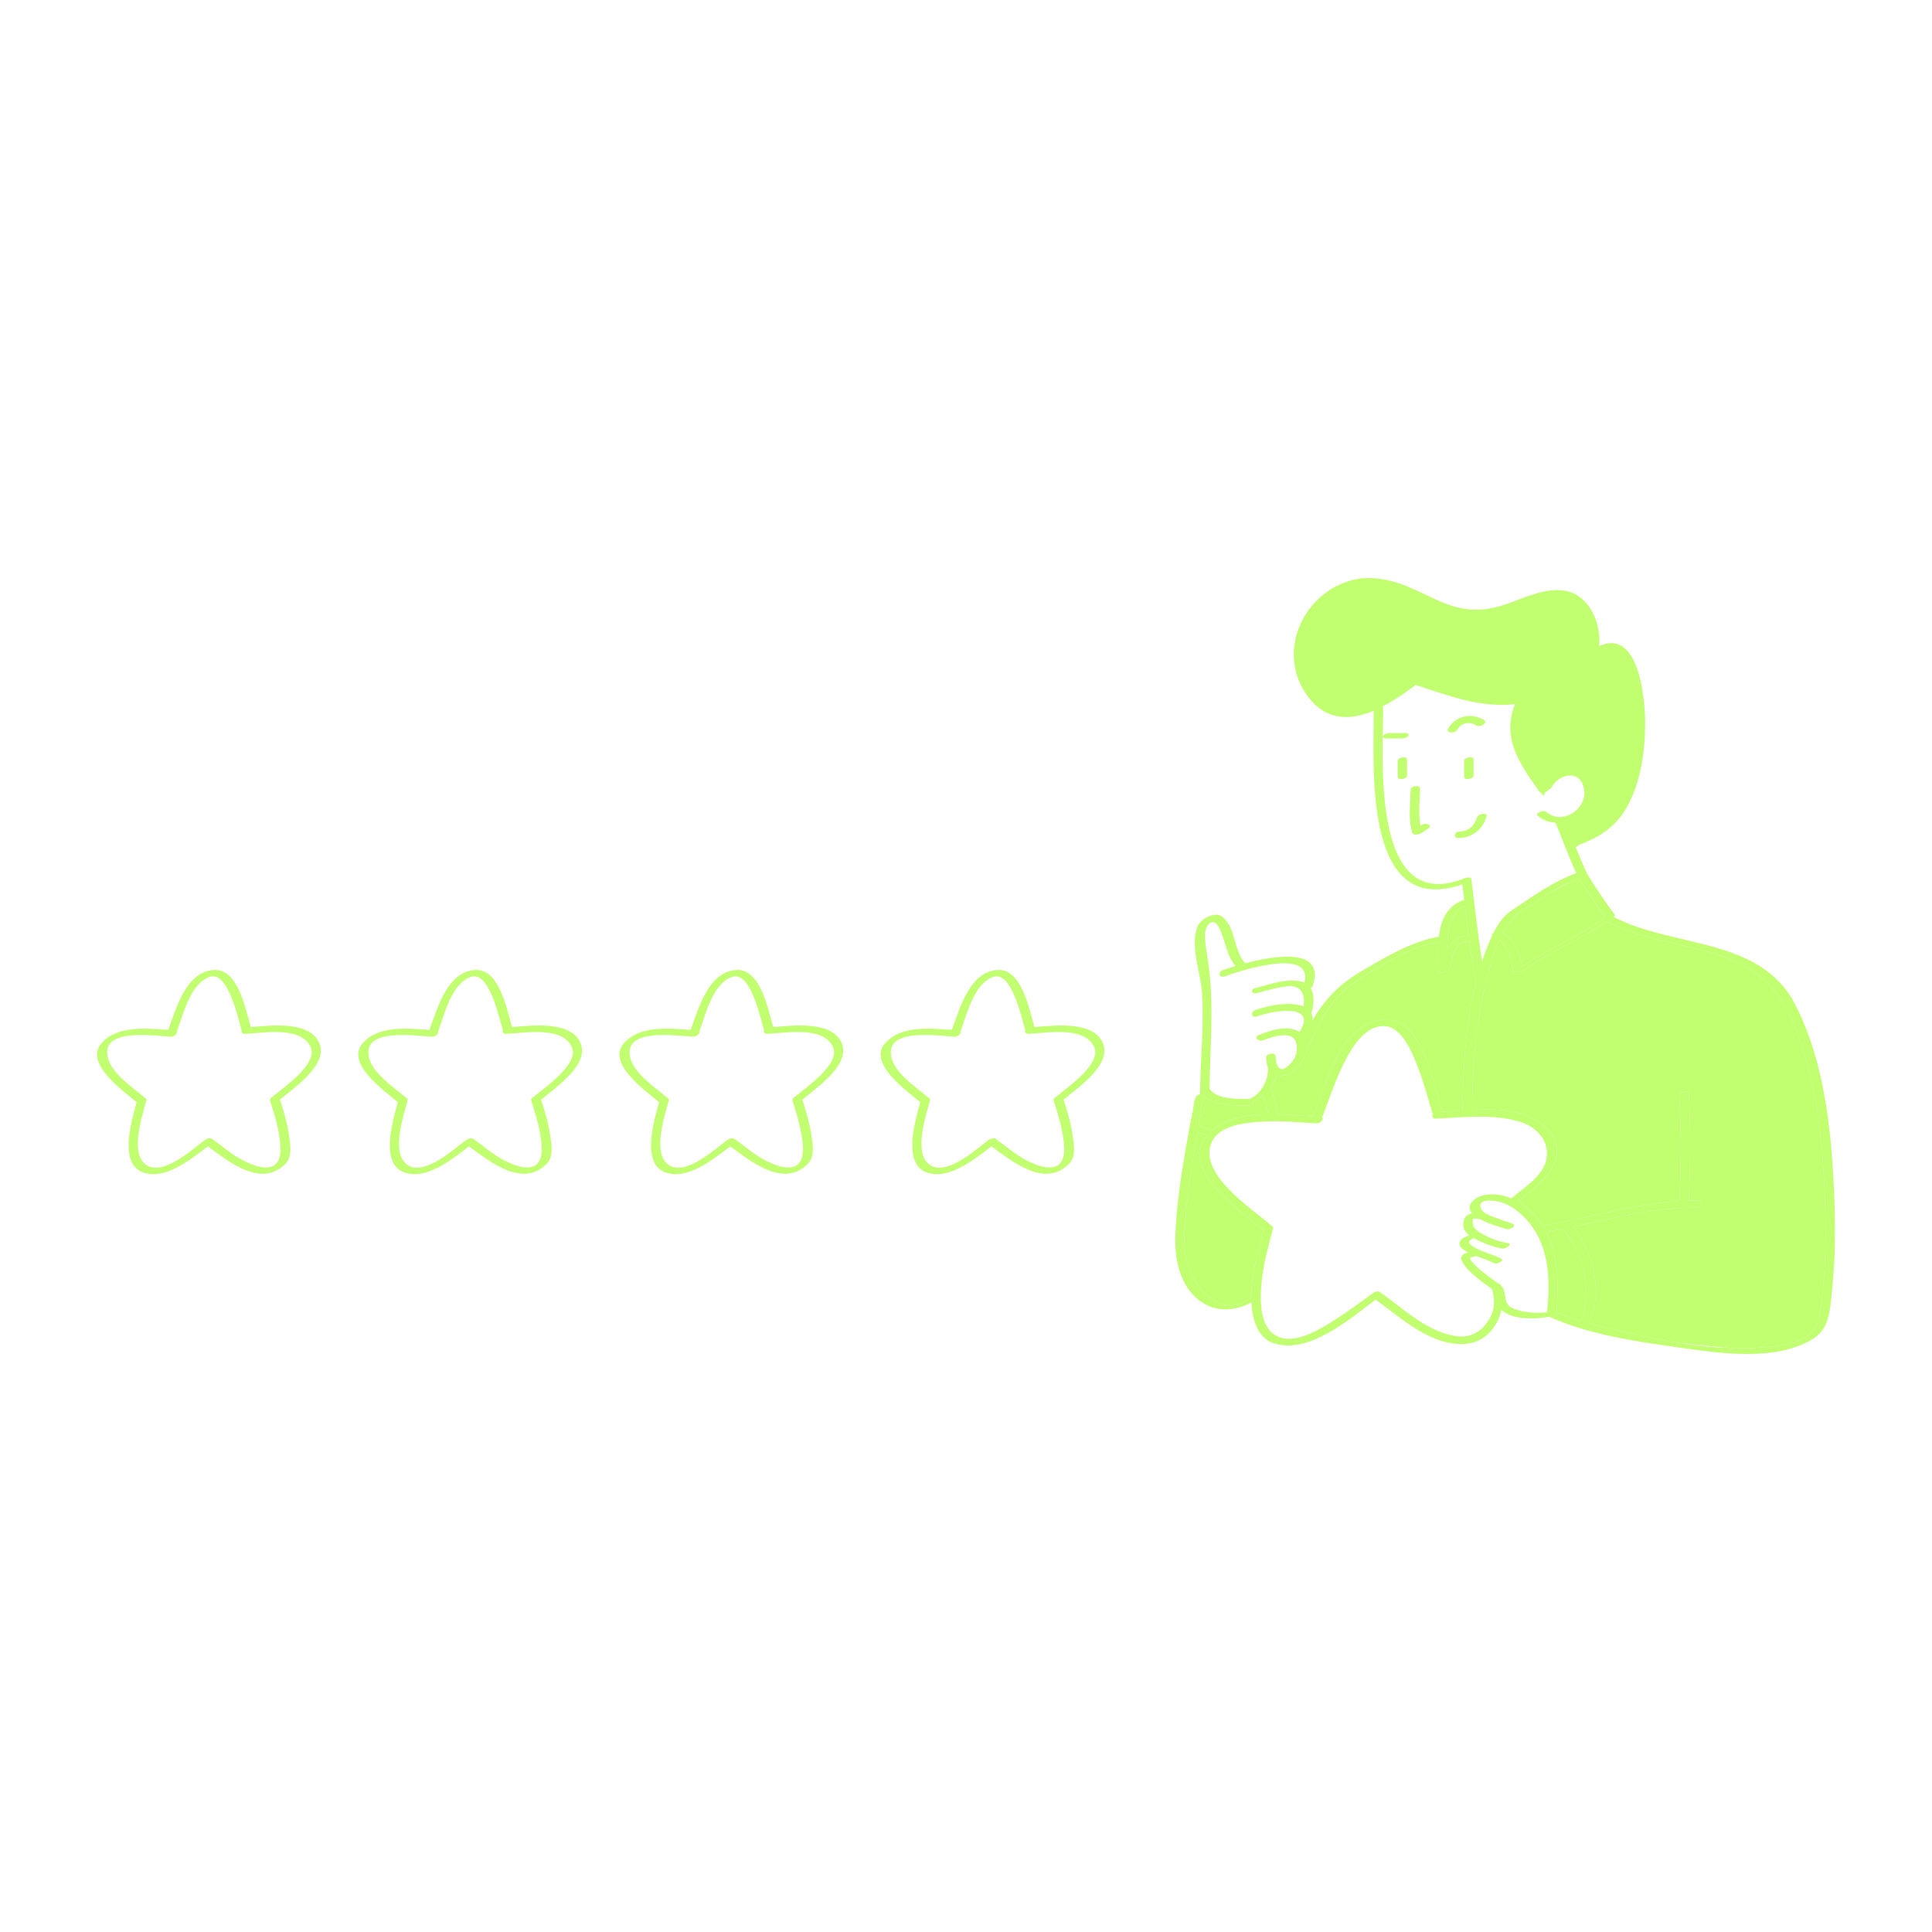
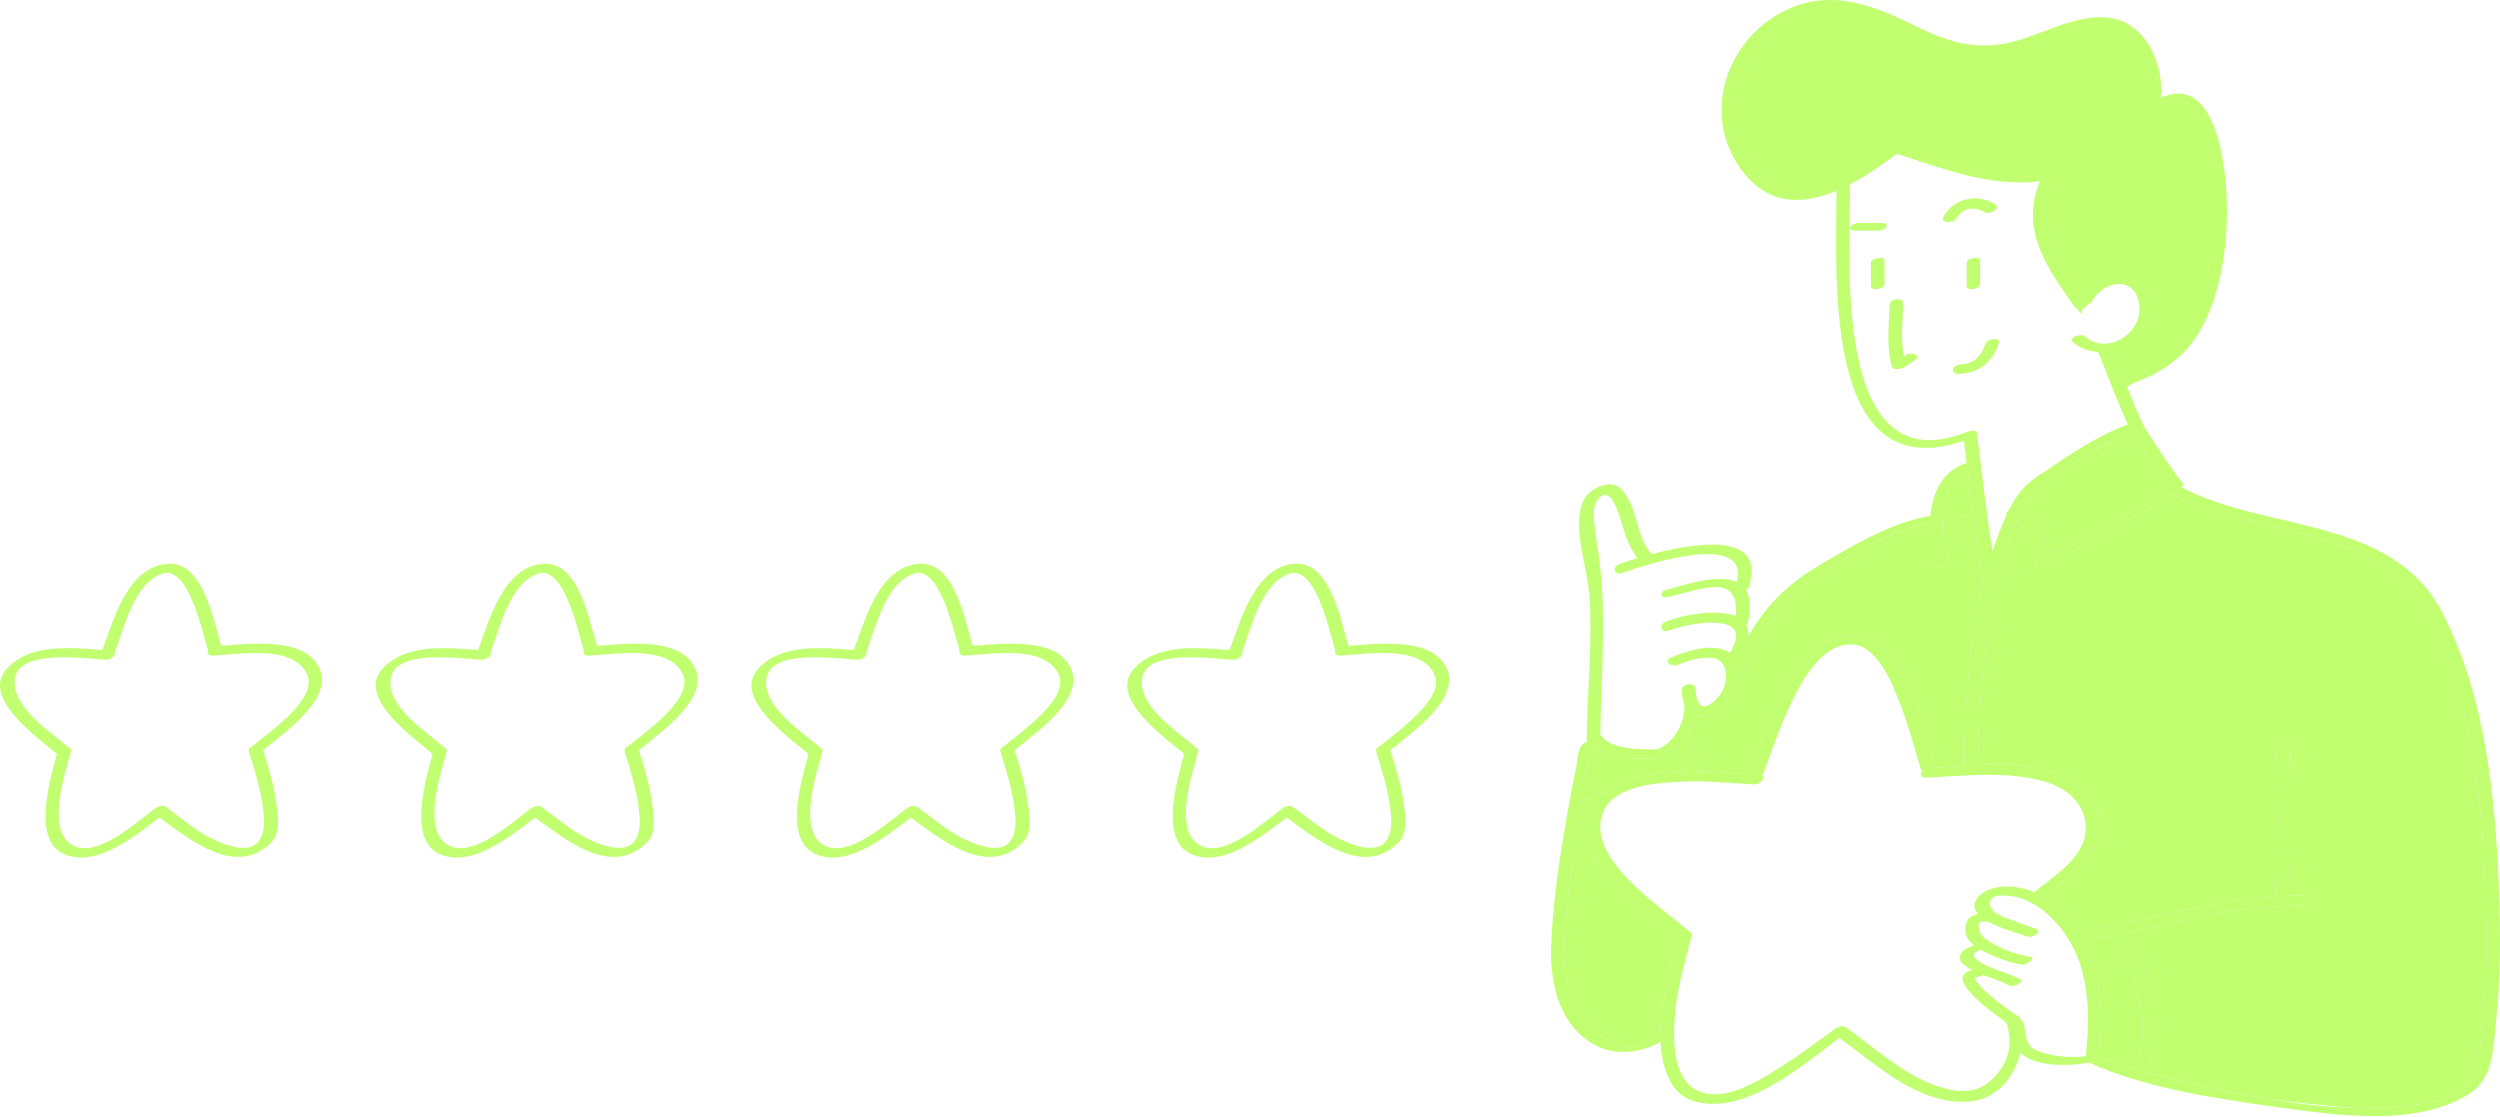
- <svg xmlns="http://www.w3.org/2000/svg" version="1.1" id="Layer_1" x="0px" y="0px" width="595.279px" height="595.281px" viewBox="0 0 595.279 595.281" enable-background="new 0 0 595.279 595.281" xml:space="preserve">
+ <svg xmlns="http://www.w3.org/2000/svg" version="1.1" id="Layer_1" x="0px" y="0px" enable-background="new 0 0 595.279 595.281" xml:space="preserve" viewBox="29.9 178.11 535.48 239.06">
  <path id="color_x5F_2" fill="#c1ff70" d="M481.542,378.65c6.096,6.959,9.688,19.738,5.426,28.373  c-2.551-0.75-5.063-1.619-7.459-2.696c0.947-8.048,0.563-17.39-3.11-24.716C478.12,379.314,479.835,378.993,481.542,378.65z   M562.456,376.943c-0.271-20.371-1.933-42.551-9.865-61.563c-4.211-10.097-10.346-16.468-20.859-20.358  c-12.031-4.451-25.161-5.078-36.654-11.08c-8.171,5.652-17.684,9.204-25.682,15.129c-0.354,0.263-1.604,0.472-2.271,0.465  c-0.515,0.027-0.941-0.104-0.985-0.455c-0.429-3.402-1.528-7.227-4.208-9.468c-1.104,2.462-1.944,5.061-2.658,7.549  c-4.164,14.5-5.589,29.743-5.714,44.791c7.073-0.362,14.372-0.097,20.12,3.403c4.244,2.582,7.521,7.83,5.318,12.859  c-2.277,5.203-7.082,8.477-11.263,12.08c3.328,1.893,5.833,4.496,7.681,7.537c0.217-0.156,0.479-0.275,0.775-0.324  c13.936-2.351,27.195-6.594,41.251-7.43c0.556-10.924,0.594-21.914-0.056-32.83c-0.043-0.73,2.871-1.205,2.896-0.775  c0.663,11.134,0.612,22.345,0.023,33.484c0.852-0.021,1.703-0.035,2.561-0.027c1.961,0.018,1.438,2.195-0.24,2.182  c-13.072-0.113-25.378,3.221-37.955,5.893c6.307,7.603,9.601,20.822,4.729,29.697c1.861,0.5,3.73,0.957,5.572,1.404  c6.981,1.699,14.297,3.359,21.701,4.555c5.088,0.604,11.063,1.248,16.849,1.711c4.329,0.135,8.627-0.006,12.844-0.509  c5.95-0.709,12.956-2.192,14.142-9.019C562.163,396.33,562.583,386.588,562.456,376.943z M386.162,339.207  c0.2,0.594-0.432,1.418-1.469,1.415c-4.144-0.011-10.128,0.169-13.579-2.724c-1.181,2.256-1.457,6.082-1.793,8.885  c0.131,0.029,0.259,0.064,0.372,0.134c1.156,0.722,2.496,1.028,3.819,1.341c4.51-3.808,10.812-4.871,17.23-4.957  c-0.285-1.998-0.953-3.908-1.635-5.816C388.21,338.178,387.216,338.758,386.162,339.207z M452.265,288.314  c0.091-0.004,0.171,0,0.25,0.004c-0.406-3.079-0.786-6.161-1.159-9.243c-4.709,2.131-5.429,8.041-5.431,13.431  C447.239,290.196,449.175,288.446,452.265,288.314z M452.722,289.855c-0.232,0.124-0.506,0.208-0.811,0.221  c-3.652,0.155-4.664,5.656-5.369,8.459c-0.123,0.494-0.813,0.848-1.492,0.973c-0.844,0.28-1.916,0.164-1.92-0.664  c-0.013-2.633-0.143-5.674,0.066-8.65c-8.174,1.392-16.406,6.543-23.29,10.771c-9.163,5.625-13.545,13.276-17.35,23.09  c-0.044,0.115-0.126,0.221-0.232,0.317c-0.136,0.556-0.327,1.091-0.569,1.579c-1.285,2.58-3.963,5.467-7.082,5.555  c-0.522,0.016-0.983-0.043-1.399-0.15c-0.349,1.379-0.978,2.648-1.822,3.773c0.923,2.695,2.034,5.346,2.281,8.197  c3.834,0.104,7.614,0.456,10.981,0.68c0-0.113,0.015-0.234,0.067-0.375c3.847-10.123,8.363-28.488,21.671-29.516  c11.852-0.915,15.377,20.426,17.947,28.467c2.001-0.127,4.095-0.301,6.236-0.451c0.098-12.881,0.906-26.521,4.104-39.266  C453.958,298.549,453.309,294.206,452.722,289.855z M371.536,350.236c0.151-0.182,0.311-0.35,0.467-0.521  c-1.01-0.264-2.023-0.486-3-0.816c-1.395,7.613-2.644,15.275-3.393,22.98c-0.605,6.229-1.5,13.18,0.78,19.188  c2.839,7.48,11.306,15.359,19.139,8.627c0.001-0.452,0.009-0.895,0.029-1.314c0.317-6.636,2.038-12.945,3.688-19.336  C382.634,373.361,363.272,360.184,371.536,350.236z M468.962,297.79c6.433-4.342,13.596-7.549,20.229-11.558  c0.437-0.263,3.437-2.167,4.803-3.089c0.027-0.205,0.272-0.419,0.604-0.602c-0.493-0.652-0.979-1.31-1.454-1.975  c-2.126-2.98-4.14-6.032-6.108-9.116c-0.172-0.082-0.314-0.199-0.396-0.369c-0.057-0.117-0.109-0.235-0.166-0.352  c-1.271,0.45-2.506,0.974-3.717,1.552c-1.461,0.79-3.143,1.704-4.895,2.672c-1.164,0.707-2.313,1.442-3.445,2.193  c-2.664,1.766-6.135,3.424-8.299,5.811c-1.201,1.325-2.203,2.833-3.074,4.431C466.755,289.417,468.371,293.738,468.962,297.79z" />
  <path id="color_x5F_1" d="M440.026,255.273c-1.1,0.698-1.881,1.56-3.199,1.818c-0.535,0.105-1.484,0.185-1.689-0.508  c-1.297-4.399-0.584-8.756-0.512-13.252c0.02-1.178,2.945-1.688,2.922-0.271c-0.063,3.856-0.608,7.614,0.16,11.386  c0.147-0.12,0.293-0.235,0.44-0.328C439.243,253.422,441.687,254.219,440.026,255.273z M458.052,251.572  c0.399-1.302-2.561-0.954-2.928,0.246c-0.81,2.64-2.594,4.302-5.396,4.362c-1.617,0.034-2.259,2.071-0.282,2.029  C453.686,258.12,456.827,255.569,458.052,251.572z M451.138,234.373c0,1.667,0,3.333,0,5c0,1.231,2.899,0.612,2.899-0.355  c0-1.667,0-3.333,0-5C454.037,232.786,451.138,233.406,451.138,234.373z M430.638,234.373c0,1.667,0,3.333,0,5  c0,1.231,2.899,0.612,2.899-0.355c0-1.667,0-3.333,0-5C433.537,232.786,430.638,233.406,430.638,234.373z M448.978,224.877  c1.257-2.28,3.875-2.635,5.998-1.33c1.121,0.688,3.642-0.834,2.225-1.705c-3.787-2.329-8.808-1.309-11.002,2.67  C445.396,225.967,448.343,226.029,448.978,224.877z M433.151,225.874c-1.667,0-3.333,0-5,0c-0.655,0-1.518,0.216-1.913,0.791  c-0.388,0.564,0.327,0.852,0.785,0.852c1.667,0,3.333,0,5,0c0.655,0,1.517-0.216,1.913-0.791  C434.325,226.161,433.61,225.874,433.151,225.874z M564.478,397.607c-0.594,5.523-0.606,11.625-5.792,14.873  c-11.408,7.145-28.87,4.463-41.377,2.713c-13.107-1.834-27.691-3.963-39.914-9.449c-0.03-0.002-0.058-0.008-0.086-0.01  c-4,0.707-10.052,0.843-13.375-1.176c-0.54-0.328-0.952-0.633-1.298-0.939c-1.272,5.415-5.328,10.206-11.418,10.479  c-10.529,0.469-19.31-7.83-27.355-13.68c-8.281,6.266-20.914,17.082-31.607,13.395c-4.849-1.672-6.427-7.575-6.685-12.521  c-4.133,2.301-9.479,2.967-13.694,0.84c-7.896-3.986-10.033-13.256-9.729-21.408c0.334-9,1.668-17.98,3.199-26.846  c0.656-3.805,1.348-7.606,2.145-11.385c0.273-1.298,0.346-3.615,1.148-4.73c0.156-0.215,0.619-0.493,1.13-0.693  c0-0.01-0.005-0.02-0.005-0.029c0.047-10.404,1.287-20.945,0.584-31.336c-0.404-5.972-3.824-14.636-1.285-20.405  c0.998-2.268,5.424-4.663,7.669-2.76c4.083,3.458,3.313,10.275,6.924,14.272c9.884-2.612,24.726-4.746,20.813,7.041  c-0.092,0.275-0.32,0.49-0.606,0.639c1.134,1.85,0.995,4.531,0.401,7.041c-0.04,0.168-0.153,0.318-0.307,0.451  c0.364,0.699,0.498,1.496,0.438,2.35c3.485-5.98,7.972-10.875,14.667-14.832c7.359-4.35,15.678-9.42,24.284-10.905  c0.567-4.791,2.267-9.182,7.138-11.108c0.219-0.087,0.443-0.125,0.663-0.132c-0.194-1.616-0.392-3.231-0.59-4.847  c-30.181,10.364-27.363-34.53-27.283-53.542c-7.202,3.044-14.676,3.274-20.408-4.528c-9.457-12.873-2.05-30.592,12.452-35.319  c7.131-2.325,14.439-0.31,21,2.736c3.995,1.854,7.991,4.023,12.271,5.161c5.83,1.549,10.729,0.856,16.297-1.146  c5.387-1.936,12.152-5.157,18.039-3.709c7.005,1.723,10.478,10.121,9.8,16.897c12.013-5.512,14.28,15.44,14.176,24.592  c-0.099,8.566-1.54,18.228-5.993,25.666c-3.339,5.578-8.275,8.722-14.066,10.86c-0.51,0.318-0.967,0.598-1.344,0.828  c1.129,2.831,2.304,5.643,3.612,8.399c2.69,4.265,5.44,8.525,8.511,12.531c0.004,0.112-0.043,0.201-0.141,0.266  c-0.121,0.094-0.247,0.182-0.369,0.275c18.104,9.583,45.143,6.148,55.895,26.792c9.203,17.672,11.358,39.525,12.142,59.129  C565.534,378.113,565.518,387.924,564.478,397.607z M494.184,200.007c0.429-0.096,0.907-0.192,1.437-0.29  C495.167,199.732,494.686,199.836,494.184,200.007z M486.474,270.731c-1.271,0.45-2.506,0.975-3.717,1.552  c-1.676,0.802-3.303,1.705-4.895,2.672c-1.164,0.707-2.313,1.441-3.445,2.193c-2.664,1.766-6.135,3.424-8.299,5.811  c-1.201,1.325-2.203,2.833-3.074,4.431c3.711,2.027,5.328,6.348,5.918,10.4c6.433-4.342,13.596-7.549,20.229-11.559  c0.437-0.263,3.437-2.167,4.803-3.089c0.027-0.205,0.272-0.419,0.604-0.601c-0.493-0.652-0.979-1.31-1.454-1.975  c-2.126-2.98-4.14-6.032-6.108-9.116c-0.172-0.082-0.313-0.199-0.396-0.369C486.581,270.967,486.529,270.849,486.474,270.731z   M451.318,270.592c0.368-0.148,1.929-0.543,2.022,0.215c1.052,8.477,1.998,16.986,3.317,25.431c0.455-1.374,0.931-2.739,1.453-4.081  c0.493-1.263,1.032-2.578,1.64-3.874c-0.276-0.225-0.045-0.534,0.377-0.8c1.344-2.693,3.059-5.221,5.519-6.873  c6.407-4.303,12.722-8.923,20.03-11.564c-2.342-5.101-4.256-10.375-6.379-15.57c-2.039-0.1-4-0.785-5.554-2.204  c-0.825-0.753,1.901-1.87,2.687-1.154c4.646,4.242,12.353-0.53,11.707-6.535c-0.692-6.456-7.567-5.641-10.196-0.839  c-0.144,0.26-0.505,0.466-0.923,0.596c-0.146,0.352-0.534,0.642-0.987,0.802l-0.442,1.153c0,0-0.31-0.411-0.801-1.091  c-0.211-0.069-0.396-0.184-0.523-0.364c-6.077-8.542-11.663-16.471-7.463-26.884c-10.991,1.198-20.275-2.606-30.612-5.894  c-3.113,2.33-6.64,4.791-10.302,6.674c0.177,0.108,0.289,0.274,0.287,0.514C426.136,234.15,422.409,282.212,451.318,270.592z   M445.925,292.506c1.314-2.311,3.25-4.062,6.34-4.192c0.091-0.004,0.171,0,0.25,0.004c-0.406-3.079-0.786-6.161-1.159-9.243  C446.646,281.206,445.927,287.116,445.925,292.506z M402.324,324.372c-0.136,0.556-0.327,1.091-0.569,1.579  c-1.285,2.58-3.963,5.467-7.082,5.555c-0.522,0.016-0.983-0.043-1.399-0.15c-0.349,1.379-0.978,2.648-1.822,3.773  c0.923,2.695,2.034,5.346,2.281,8.197c3.834,0.104,7.614,0.456,10.981,0.68c0-0.113,0.015-0.234,0.067-0.375  c3.847-10.123,8.363-28.488,21.671-29.516c11.852-0.915,15.377,20.426,17.947,28.467c2.001-0.127,4.095-0.301,6.236-0.451  c0.098-12.881,0.906-26.521,4.104-39.266c-0.782-4.318-1.431-8.66-2.019-13.011c-0.232,0.124-0.506,0.208-0.811,0.221  c-3.652,0.155-4.664,5.656-5.369,8.459c-0.123,0.493-0.813,0.847-1.492,0.974c-0.844,0.279-1.916,0.162-1.92-0.664  c-0.013-2.634-0.143-5.675,0.066-8.651c-8.174,1.392-16.406,6.543-23.29,10.77c-9.163,5.627-13.545,13.277-17.35,23.092  C402.511,324.17,402.429,324.275,402.324,324.372z M371.277,288.058c0.021,2.691,0.517,5.344,0.919,7.996  c2,13.17,0.609,26.333,0.48,39.581c0.09,0.051,0.175,0.109,0.242,0.188c2.568,2.996,8.342,2.787,11.981,2.793  c1.433-0.529,2.666-1.563,3.624-2.842c-0.012-0.146,0.109-0.301,0.316-0.443c1.25-1.861,1.942-4.146,1.836-6.162  c-0.004-0.055,0.006-0.107,0.024-0.158c-0.383-0.931-0.55-2.043-0.579-3.199c-0.033-1.26,2.893-1.732,2.932-0.234  c0.041,1.589,0.548,4.804,2.837,3.539c1.622-0.895,3.063-2.691,3.497-4.51c0.562-2.34,0.046-5.35-2.857-5.59  c-2.5-0.207-5.006,0.607-7.308,1.506c-1.476,0.576-3.125-0.932-1.271-1.656c3.536-1.381,8.049-2.943,11.762-1.322  c0.256,0.111,0.486,0.247,0.705,0.393c0.898-1.475,1.899-3.5,0.996-4.832c-0.824-1.213-2.345-1.502-3.728-1.586  c-3.464-0.207-7.078,0.506-10.337,1.656c-1.762,0.623-2.244-1.354-0.525-1.959c4.15-1.466,9.182-2.438,13.551-1.539  c0.49,0.102,0.912,0.24,1.303,0.396c0.421-3.418-0.465-6.555-4.865-6.191c-3.26,0.27-6.36,1.309-9.516,2.096  c-1.752,0.437-2.183-1.123-0.42-1.563c4.24-1.058,8.697-2.763,13.135-2.179c0.74,0.098,1.363,0.289,1.904,0.543  c2.795-11.056-19.518-3.729-24.57-1.949c-1.758,0.62-2.234-1.332-0.519-1.938c0.917-0.322,2.257-0.768,3.847-1.244  c-2.805-3.313-3.114-7.891-4.994-11.714C373.841,282.188,371.255,284.946,371.277,288.058z M369.321,346.783  c0.131,0.029,0.259,0.064,0.372,0.135c1.156,0.721,2.496,1.028,3.819,1.34c4.51-3.807,10.812-4.871,17.23-4.957  c-0.285-1.998-0.953-3.908-1.635-5.815c-0.9,0.692-1.895,1.272-2.947,1.722c0.2,0.594-0.432,1.418-1.469,1.416  c-4.145-0.011-10.128,0.168-13.579-2.725C369.934,340.154,369.658,343.98,369.321,346.783z M389.246,379.043  c-6.612-5.682-25.974-18.859-17.71-28.807c0.151-0.182,0.311-0.35,0.467-0.521c-1.01-0.264-2.023-0.486-3-0.815  c-1.395,7.612-2.644,15.274-3.393,22.979c-0.605,6.229-1.5,13.18,0.779,19.188c2.84,7.479,11.307,15.358,19.14,8.626  c0.001-0.451,0.009-0.895,0.028-1.314C385.876,391.744,387.597,385.434,389.246,379.043z M459.782,397.398  c-0.52-0.623-1.206-1.053-2.121-1.713c-3.053-2.205-11.213-8.602-5.304-9.781c-0.162-0.088-0.327-0.168-0.485-0.264  c-0.88-0.53-2.283-1.324-2.211-2.533c0.079-1.32,1.844-2.053,2.866-2.465c0.056-0.021,0.114-0.039,0.171-0.057  c-0.976-0.758-1.736-1.703-1.816-2.904c-0.166-2.469,1.011-3.518,2.723-3.795c-0.907-1.004-1.16-2.143-0.195-3.403  c2.415-3.157,8.17-2.864,11.52-1.537c0.244,0.097,0.477,0.205,0.714,0.31c3.739-3.211,9.927-6.936,10.844-12.106  c1.042-5.877-3.242-10.125-8.542-11.625c-8.314-2.353-16.92-1.265-25.404-0.849c-1.23,0.06-1.437-0.697-1.033-1.299  c-1.5-4.648-2.646-9.408-4.416-13.971c-1.625-4.191-4.868-13.035-10.506-13.258c-6.819-0.27-11.266,8.636-13.646,13.85  c-2.073,4.539-3.634,9.246-5.404,13.901c-0.051,0.136-0.14,0.254-0.251,0.358c0.898,0.465-0.489,1.918-1.641,1.861  c-5.229-0.257-10.444-0.842-15.688-0.578c-5.244,0.262-14.543,0.805-16.769,6.762c-3.66,9.795,12.563,20.068,18.642,25.414  c0.332,0.115,0.53,0.357,0.428,0.756c-1.359,5.281-2.932,10.545-3.491,15.99c-0.526,5.121-1.017,14.504,4.741,17.264  c5.599,2.684,13.258-2.189,17.863-5.107c4.061-2.574,7.896-5.439,11.764-8.289c0.055-0.039,0.125-0.056,0.185-0.088  c0.099-0.055,0.204-0.105,0.313-0.148c0.541-0.213,1.17-0.26,1.568,0.021c5.871,4.148,11.51,9.428,18.262,12.131  c5.371,2.148,10.592,2.705,14.485-2.432C460.52,404.416,460.787,401.32,459.782,397.398z M472.566,378.67  c-3.104-4.607-7.965-8.904-13.853-8.754c-4.098,0.104-2.582,3.131-0.875,4.018c0.545,0.283,1.092,0.537,1.645,0.781  c1.377,0.436,2.635,0.938,3.513,1.303c0.991,0.324,1.983,0.646,2.964,1.002c1.652,0.6-0.74,2.052-1.744,1.688  c-1.084-0.395-5.205-1.447-8.187-3.055c-0.705-0.165-1.392-0.247-2.014-0.156c-0.533,0.075-0.192,1.984-0.054,2.278  c0.314,0.667,0.907,1.235,1.513,1.644c2.665,1.805,5.972,3.094,9.153,3.609c1.681,0.271-0.75,1.834-1.748,1.674  c-2.405-0.391-4.855-1.273-7.049-2.322c-0.519-0.248-1.117-0.535-1.714-0.869c-0.123,0.08-0.271,0.16-0.468,0.238  c-2.857,1.146,1.385,3.039,2.589,3.566c2.054,0.904,4.388,1.439,6.343,2.537c1.146,0.646-1.537,1.795-2.318,1.355  c-1.747-0.982-3.702-1.537-5.588-2.254c-0.375,0.225-0.811,0.389-1.151,0.391c-2.047,0,2.331,3.77,3.155,4.431  c1.643,1.315,3.352,2.53,5.058,3.761c0.397,0.063,0.726,0.264,0.831,0.648c0,0.002,0.001,0.006,0.002,0.009  c2.02,2.021,0.134,5.519,3.674,6.976c2.942,1.211,7.059,1.621,10.396,1.164C477.614,395.877,477.537,386.045,472.566,378.67z   M481.542,378.65c-1.707,0.343-3.422,0.664-5.144,0.961c3.674,7.328,4.058,16.668,3.11,24.716c2.396,1.077,4.908,1.946,7.459,2.696  C491.229,398.391,487.638,385.611,481.542,378.65z M562.456,376.943c-0.271-20.371-1.933-42.551-9.865-61.563  c-4.211-10.097-10.346-16.468-20.859-20.358c-12.031-4.451-25.161-5.078-36.654-11.08c-8.171,5.652-17.684,9.204-25.682,15.129  c-0.354,0.263-1.604,0.472-2.271,0.465c-0.515,0.027-0.941-0.104-0.985-0.455c-0.429-3.402-1.528-7.227-4.208-9.468  c-1.104,2.462-1.944,5.061-2.658,7.549c-4.164,14.5-5.589,29.743-5.714,44.791c7.073-0.362,14.372-0.097,20.12,3.403  c4.244,2.582,7.521,7.83,5.318,12.859c-2.277,5.203-7.082,8.477-11.263,12.08c3.328,1.893,5.833,4.496,7.681,7.537  c0.217-0.156,0.479-0.275,0.775-0.324c13.936-2.351,27.195-6.594,41.251-7.43c0.556-10.924,0.594-21.914-0.056-32.83  c-0.043-0.73,2.871-1.205,2.896-0.775c0.663,11.134,0.612,22.345,0.023,33.484c0.852-0.021,1.703-0.035,2.561-0.027  c1.961,0.018,1.438,2.195-0.24,2.182c-13.072-0.113-25.378,3.221-37.955,5.893c6.307,7.603,9.601,20.822,4.729,29.697  c1.861,0.5,3.73,0.957,5.572,1.404c6.981,1.699,14.297,3.359,21.701,4.555c5.6,0.901,11.25,1.539,16.849,1.711  c4.329,0.135,8.627-0.006,12.844-0.509c5.95-0.709,12.956-2.192,14.142-9.019C562.163,396.33,562.583,386.588,562.456,376.943z   M339.66,321.025c3.341,6.716-7.248,13.863-11.956,17.791c1.072,3.404,2.146,6.847,2.692,10.377c0.405,2.625,1.274,7.016-0.82,9.209  c-7.454,7.801-17.341-0.262-24.097-5.182c-5.364,4.08-13.171,10.453-19.937,8.025c-7.636-2.738-3.459-16.13-1.999-21.648  c-4.364-3.689-16.368-12.096-10.711-18.293c4.905-5.373,13.595-4.455,20.444-3.986c2.487-6.646,5.482-18.014,14.169-18.455  c7.44-0.377,9.654,12.209,11.293,17.584C325.191,315.965,336.446,314.561,339.66,321.025z M337.078,322.436  c-3.125-6.285-14.39-4.187-20.015-3.896c-1.085,0.057-1.371-0.525-1.146-1.076c-1.129-3.623-4.187-18.5-9.901-16.463  c-5.962,2.125-8.049,11.452-10.037,16.729c-0.006,0.018-0.017,0.029-0.024,0.045c0.347,0.586-0.852,1.711-1.869,1.658  c-4.288-0.219-18.741-2.435-19.556,4.086c-0.761,6.092,7.617,11.281,11.595,14.752c0.334,0.115,0.534,0.357,0.43,0.758  c-1.23,4.748-5.489,16.936,0.371,20.154c5.23,2.875,13.845-5.115,17.82-8.049c0.053-0.037,0.119-0.054,0.176-0.084  c0.1-0.056,0.205-0.105,0.313-0.15c0.545-0.217,1.179-0.266,1.578,0.02c3.011,2.141,5.871,4.672,9.141,6.42  c2.619,1.4,9.435,4.6,11.373-0.033c0.479-1.146,0.622-2.375,0.569-3.611c-0.215-4.982-1.739-9.823-3.227-14.549  c-0.164-0.521,0.217-0.959,0.75-1.211C328.938,334.941,339.702,327.713,337.078,322.436z M259.178,321.025  c3.34,6.716-7.248,13.863-11.956,17.791c1.072,3.404,2.145,6.847,2.692,10.377c0.406,2.625,1.274,7.016-0.82,9.209  c-7.453,7.801-17.342-0.262-24.097-5.182c-5.363,4.08-13.171,10.451-19.937,8.024c-7.636-2.737-3.459-16.129-1.999-21.649  c-4.365-3.688-16.368-12.096-10.712-18.293c4.904-5.373,13.596-4.455,20.444-3.984c2.486-6.648,5.482-18.016,14.168-18.455  c7.44-0.377,9.654,12.209,11.293,17.582C244.709,315.965,255.964,314.561,259.178,321.025z M256.596,322.436  c-3.125-6.285-14.39-4.187-20.015-3.896c-1.085,0.057-1.371-0.525-1.147-1.076c-1.129-3.623-4.186-18.5-9.901-16.463  c-5.961,2.125-8.049,11.452-10.037,16.729c-0.006,0.018-0.017,0.029-0.024,0.045c0.347,0.586-0.852,1.711-1.869,1.658  c-4.288-0.219-18.741-2.435-19.556,4.086c-0.762,6.092,7.616,11.281,11.594,14.752c0.334,0.115,0.534,0.356,0.431,0.758  c-1.23,4.748-5.489,16.936,0.371,20.154c5.23,2.875,13.845-5.113,17.82-8.049c0.052-0.039,0.119-0.054,0.177-0.084  c0.099-0.057,0.204-0.107,0.312-0.15c0.545-0.217,1.179-0.266,1.578,0.02c3.011,2.141,5.871,4.672,9.141,6.42  c2.619,1.4,9.435,4.6,11.373-0.033c0.479-1.146,0.622-2.375,0.569-3.611c-0.214-4.982-1.739-9.823-3.227-14.549  c-0.164-0.521,0.217-0.959,0.751-1.211C248.457,334.941,259.22,327.713,256.596,322.436z M178.696,321.025  c3.34,6.716-7.248,13.863-11.957,17.791c1.072,3.404,2.146,6.847,2.692,10.377c0.407,2.625,1.274,7.016-0.82,9.209  c-7.455,7.801-17.341-0.262-24.097-5.182c-5.364,4.08-13.17,10.453-19.938,8.025c-7.636-2.738-3.459-16.13-1.998-21.648  c-4.365-3.689-16.369-12.096-10.712-18.293c4.905-5.373,13.595-4.455,20.444-3.986c2.487-6.646,5.482-18.014,14.169-18.455  c7.439-0.377,9.654,12.209,11.293,17.584C164.228,315.965,175.482,314.561,178.696,321.025z M176.114,322.436  c-3.125-6.285-14.39-4.187-20.015-3.896c-1.085,0.057-1.371-0.525-1.148-1.076c-1.128-3.623-4.185-18.5-9.901-16.463  c-5.96,2.125-8.048,11.452-10.037,16.729c-0.006,0.018-0.017,0.029-0.024,0.045c0.347,0.586-0.852,1.711-1.869,1.658  c-4.288-0.219-18.741-2.435-19.556,4.086c-0.761,6.092,7.617,11.281,11.595,14.752c0.335,0.115,0.534,0.357,0.431,0.758  c-1.231,4.746-5.489,16.936,0.371,20.154c5.231,2.875,13.845-5.113,17.82-8.049c0.052-0.039,0.119-0.054,0.177-0.084  c0.1-0.057,0.204-0.107,0.313-0.15c0.544-0.217,1.178-0.264,1.577,0.02c3.011,2.141,5.871,4.672,9.141,6.42  c2.619,1.4,9.435,4.6,11.373-0.033c0.479-1.146,0.622-2.375,0.569-3.611c-0.214-4.982-1.739-9.824-3.228-14.549  c-0.164-0.521,0.217-0.959,0.751-1.211C167.975,334.941,178.738,327.713,176.114,322.436z M98.214,321.025  c3.34,6.716-7.248,13.863-11.956,17.791c1.072,3.404,2.145,6.847,2.691,10.377c0.406,2.627,1.274,7.016-0.82,9.209  c-7.453,7.802-17.341-0.262-24.096-5.182c-5.363,4.08-13.171,10.451-19.937,8.024c-7.636-2.737-3.459-16.129-1.999-21.649  c-4.365-3.688-16.368-12.096-10.712-18.293c4.905-5.373,13.596-4.455,20.444-3.984c2.486-6.648,5.482-18.016,14.168-18.455  c7.44-0.377,9.654,12.209,11.294,17.582C83.745,315.965,95,314.561,98.214,321.025z M95.632,322.436  c-3.125-6.285-14.39-4.187-20.015-3.896c-1.085,0.057-1.37-0.525-1.147-1.076c-1.128-3.621-4.186-18.5-9.902-16.463  c-5.96,2.125-8.049,11.452-10.036,16.729c-0.006,0.018-0.017,0.029-0.024,0.045c0.347,0.586-0.852,1.711-1.869,1.658  c-4.288-0.219-18.742-2.435-19.556,4.086c-0.762,6.092,7.616,11.281,11.594,14.752c0.334,0.115,0.534,0.356,0.431,0.758  c-1.23,4.748-5.489,16.936,0.371,20.154c5.229,2.875,13.845-5.113,17.82-8.049c0.052-0.039,0.119-0.054,0.177-0.084  c0.099-0.057,0.203-0.107,0.312-0.15c0.545-0.217,1.179-0.266,1.578,0.02c3.011,2.141,5.871,4.672,9.141,6.42  c2.619,1.4,9.434,4.6,11.373-0.033c0.479-1.146,0.622-2.375,0.569-3.611c-0.214-4.982-1.739-9.823-3.227-14.549  c-0.164-0.521,0.217-0.959,0.751-1.211C87.492,334.943,98.256,327.713,95.632,322.436z" fill="#c1ff70" />
</svg>
